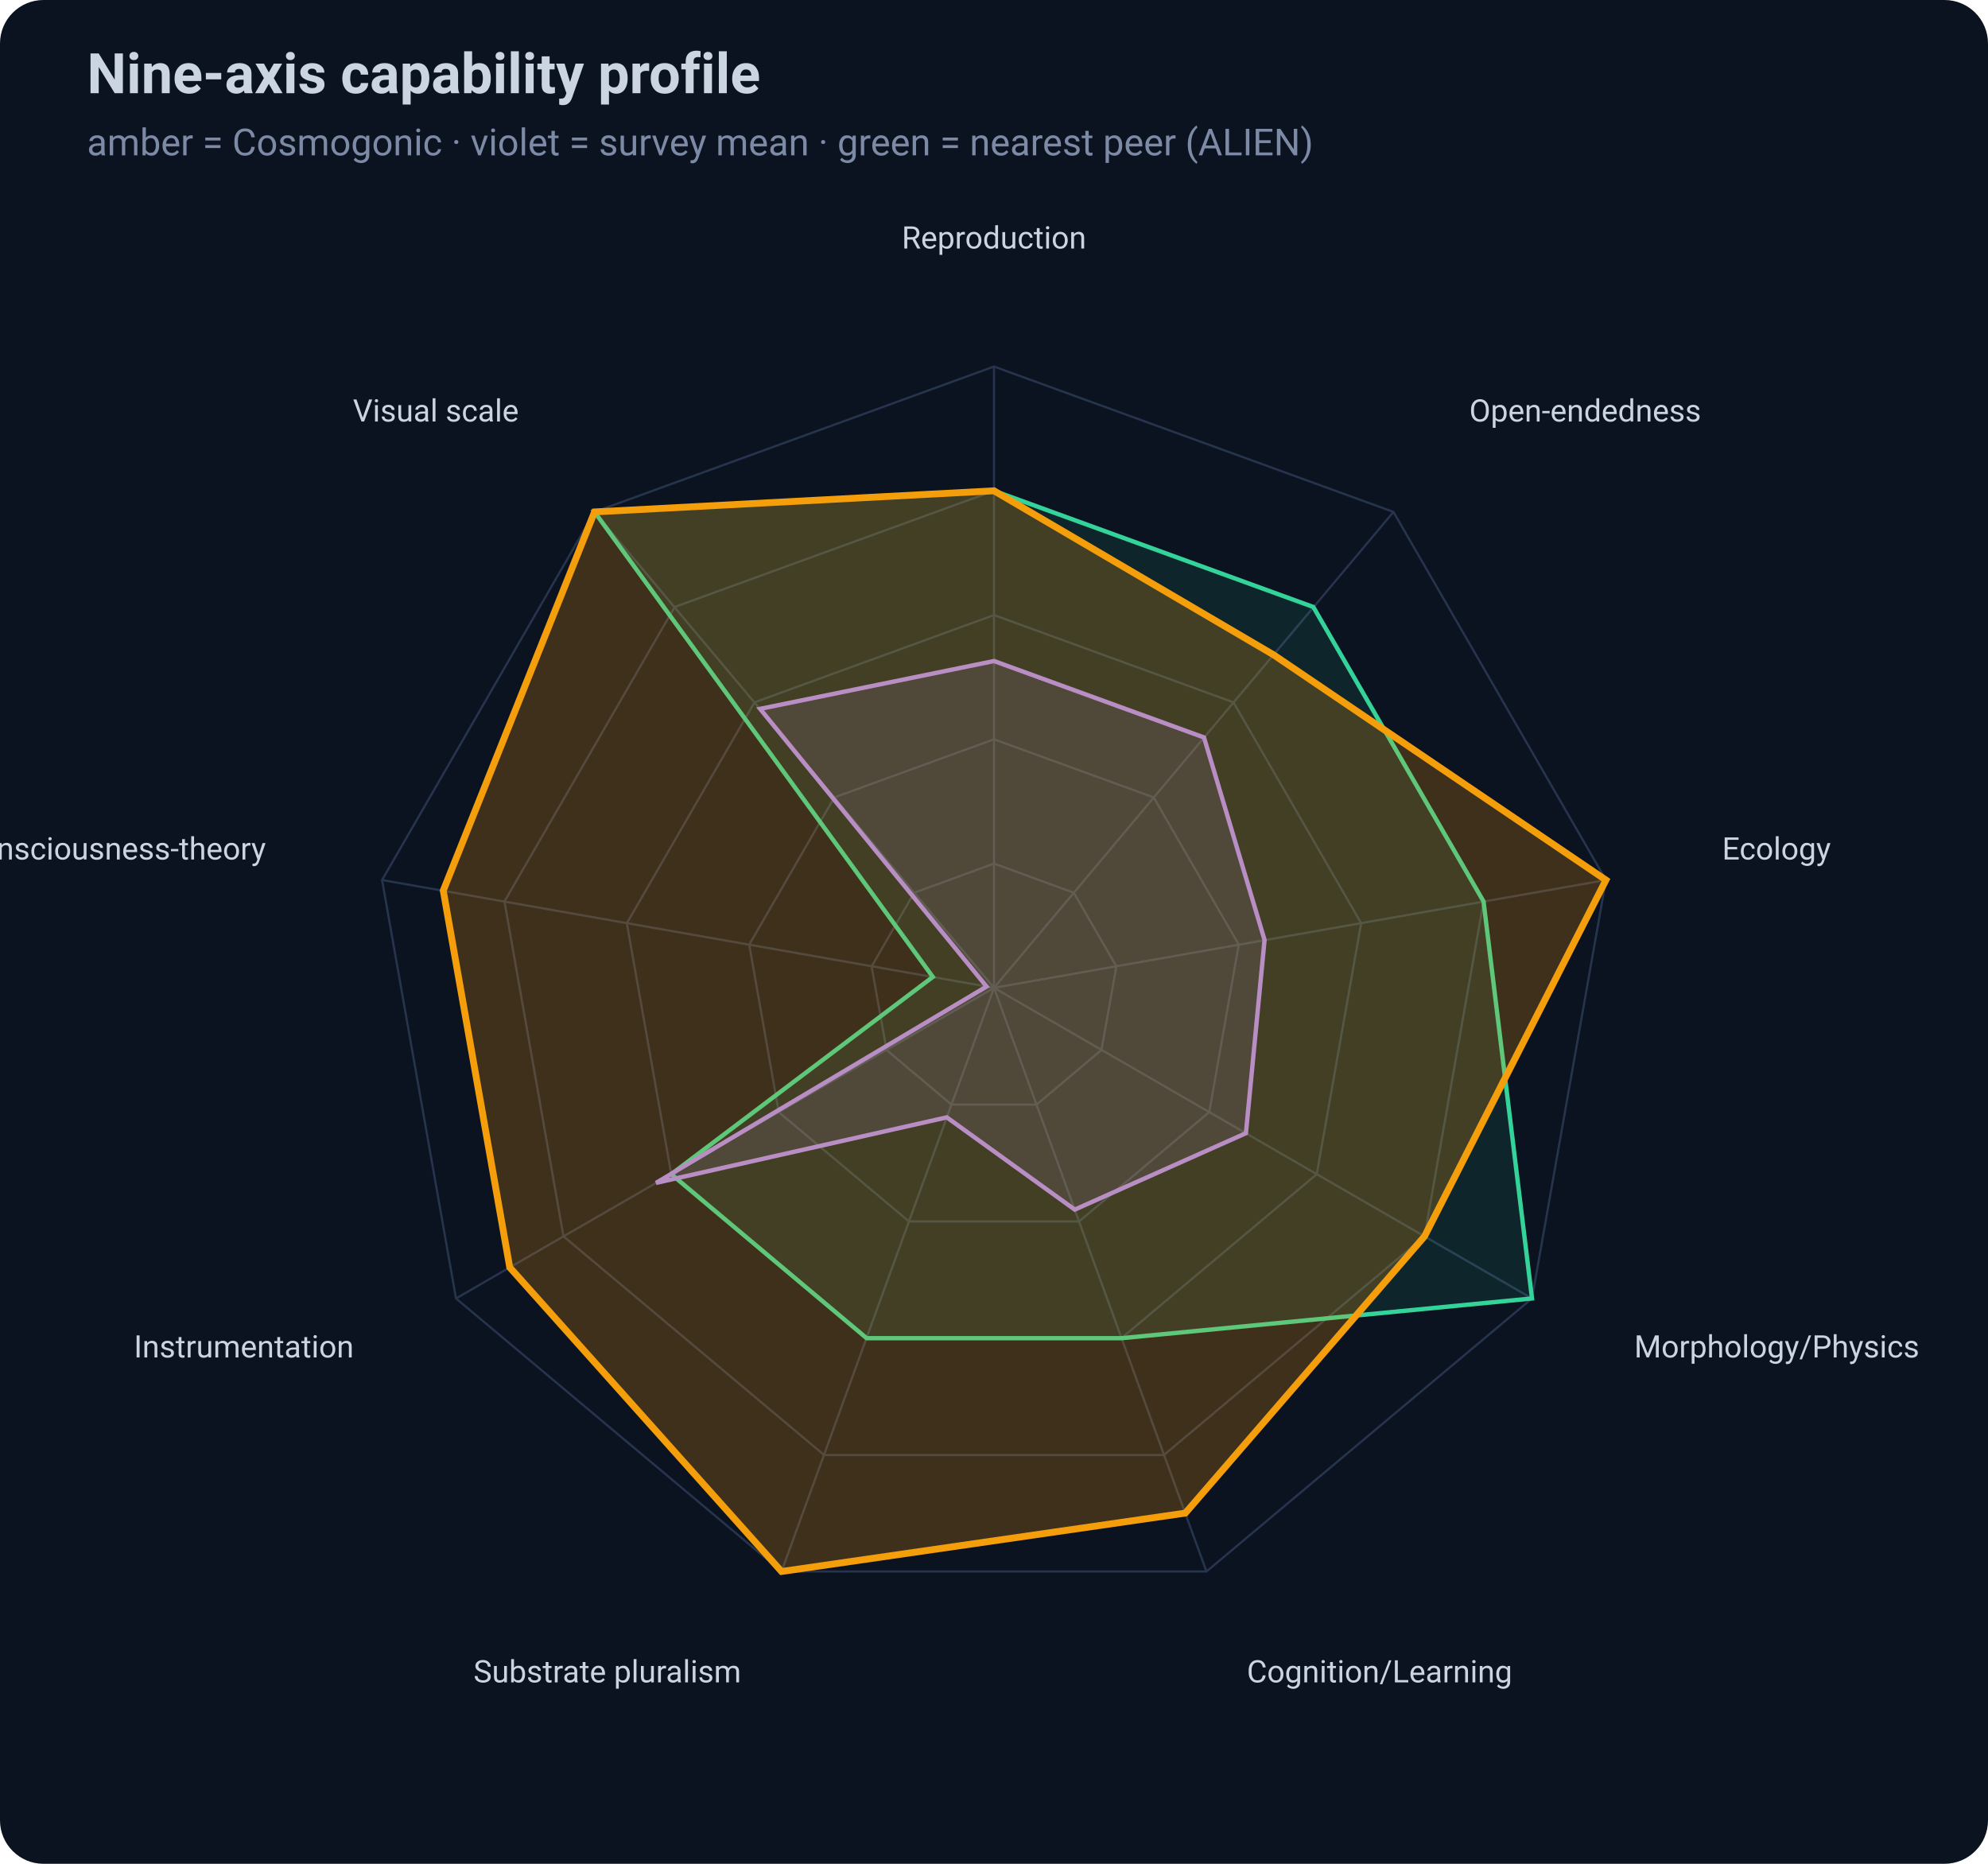
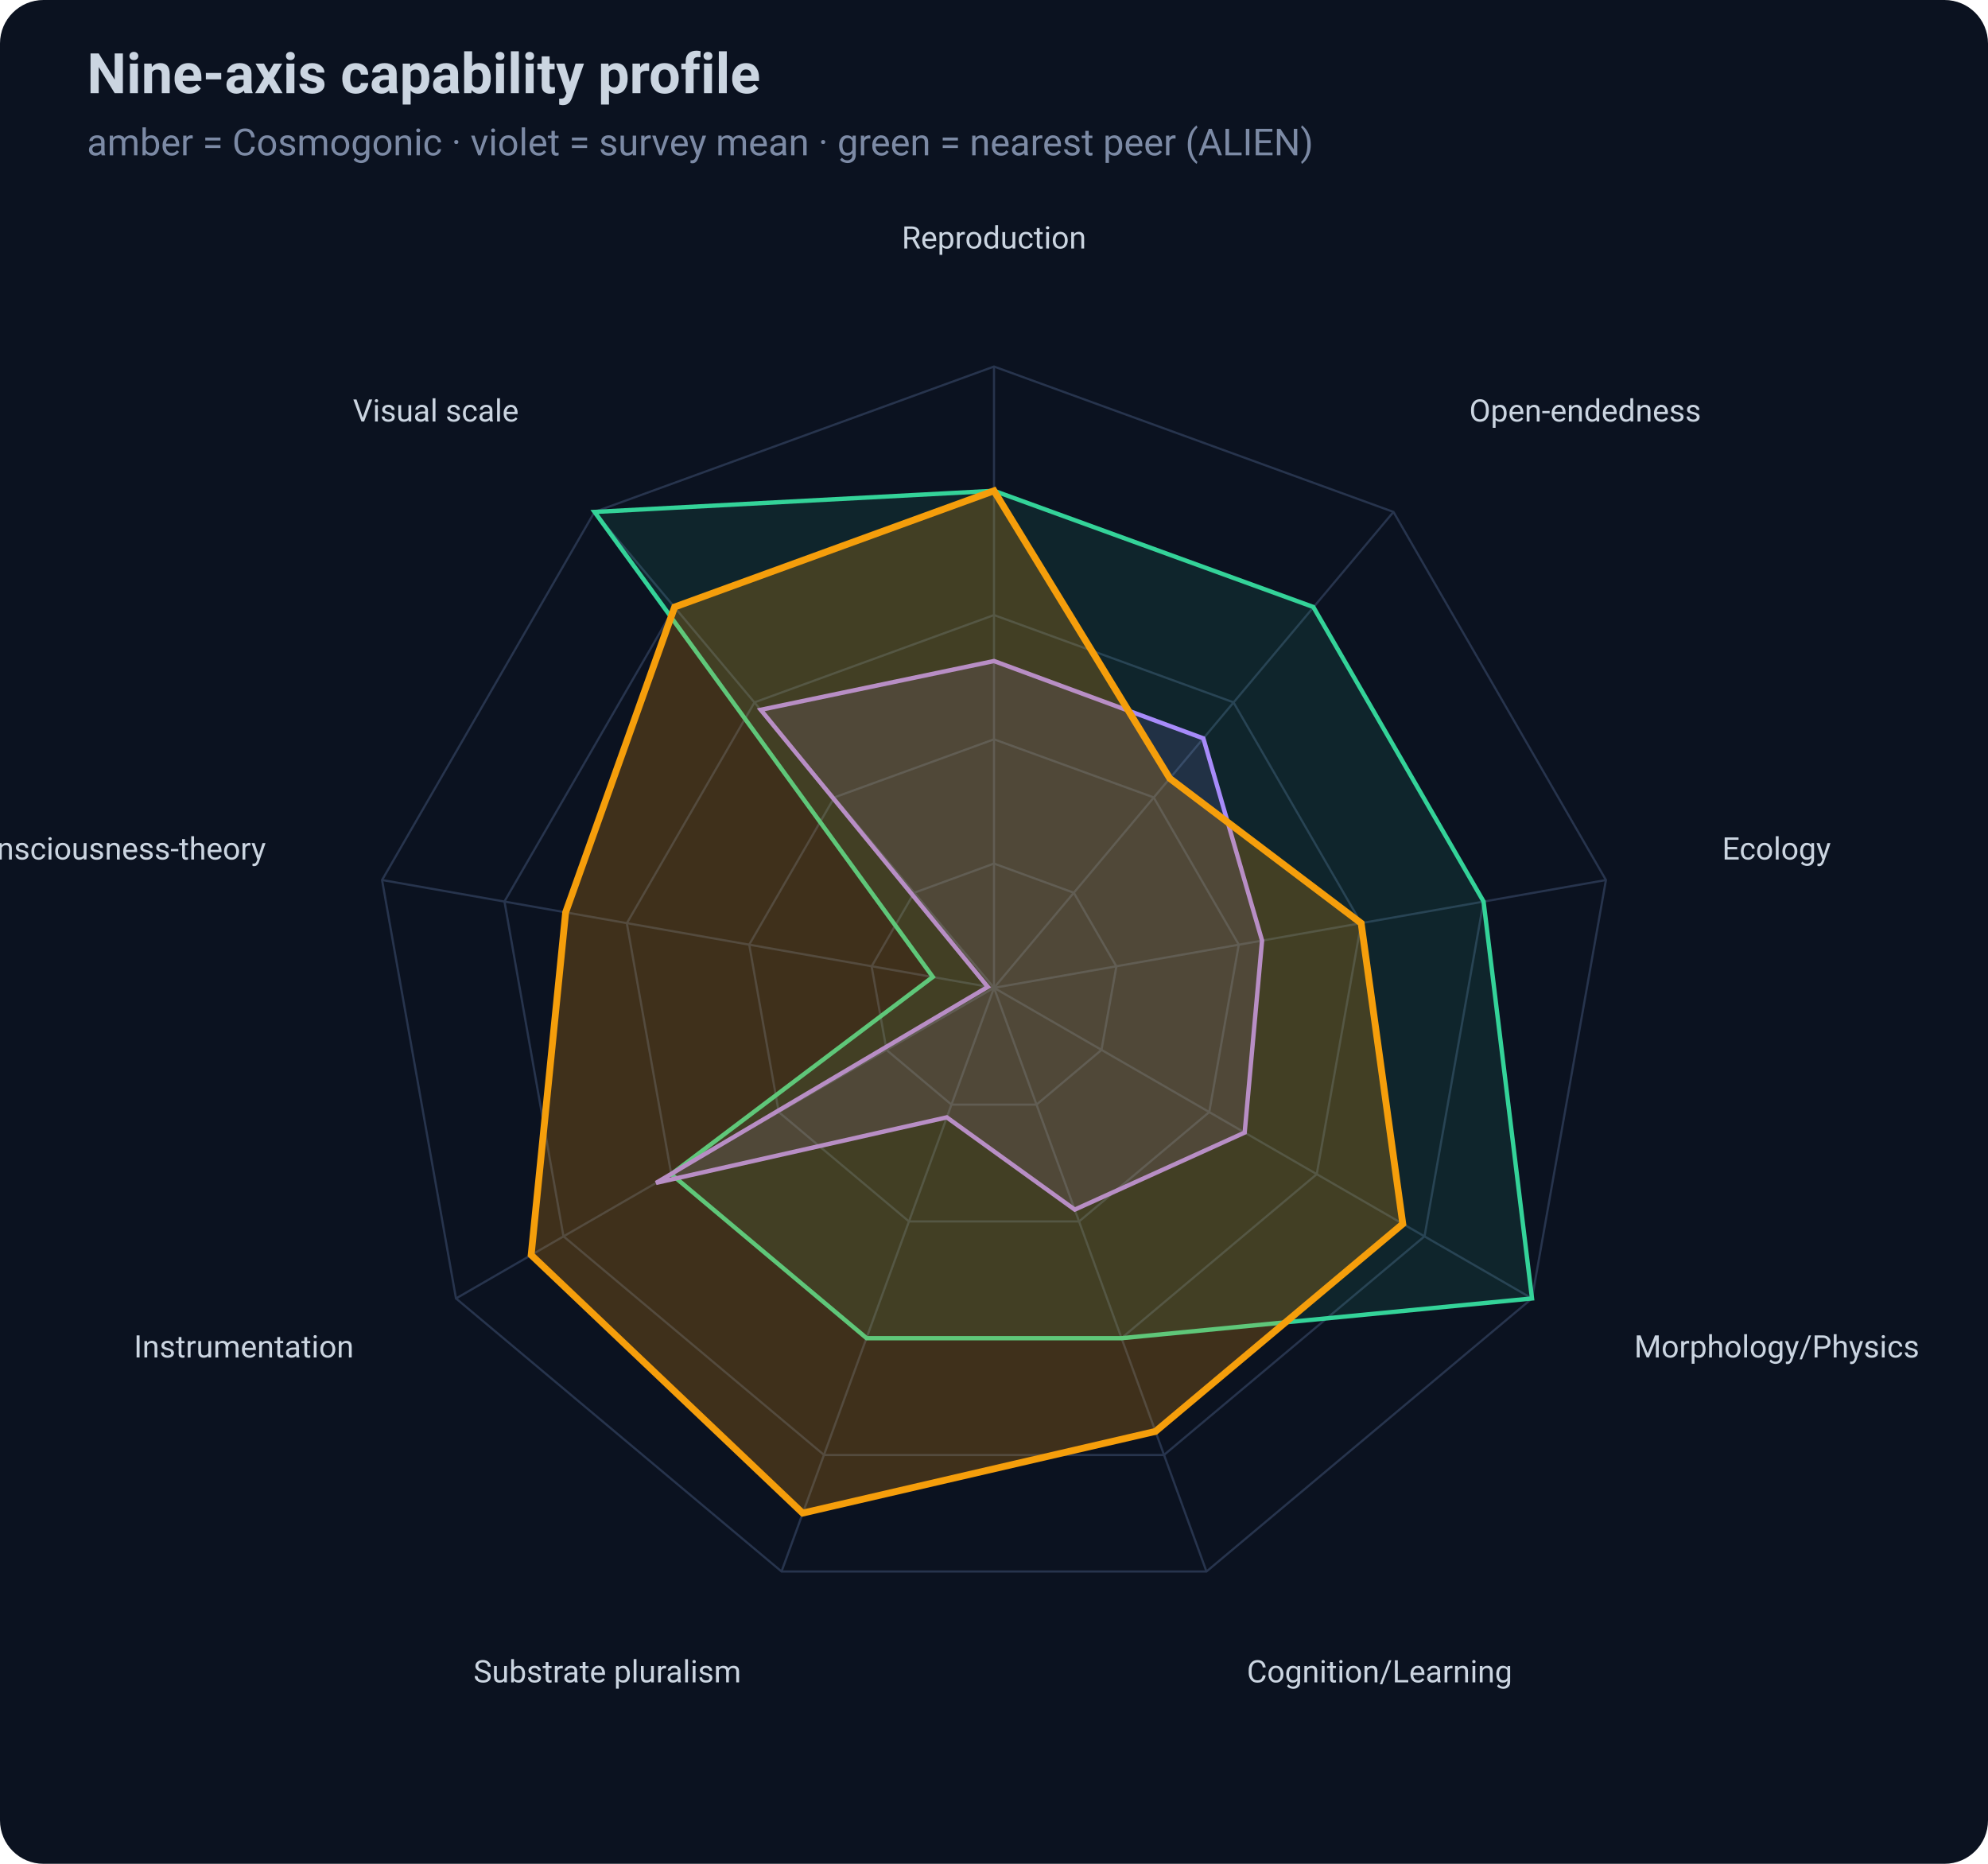
<svg xmlns="http://www.w3.org/2000/svg" viewBox="0 0 640 600" font-family="ui-sans-serif,system-ui,Segoe UI,Roboto,sans-serif" role="img" aria-label="Nine-axis capability radar">
  <rect width="640" height="600" rx="14" fill="#0b1220" />
  <text x="28" y="30" fill="#cbd5e1" font-size="18" font-weight="700">Nine-axis capability profile</text>
  <text x="28" y="50" fill="#7c8aa5" font-size="12">amber = Cosmogonic · violet = survey mean · green = nearest peer (ALIEN)</text>
  <polygon points="320,278 345.7,287.4 359.4,311.1 354.6,338 333.7,355.6 306.3,355.6 285.4,338 280.6,311.1 294.3,287.4" fill="none" stroke="#27344d" stroke-width="0.7" />
  <polygon points="320,238 371.4,256.7 398.8,304.1 389.3,358 347.4,393.2 292.6,393.2 250.7,358 241.2,304.1 268.6,256.7" fill="none" stroke="#27344d" stroke-width="0.7" />
  <polygon points="320,198 397.1,226.1 438.2,297.2 423.9,378 361,430.8 279,430.8 216.1,378 201.8,297.2 242.9,226.1" fill="none" stroke="#27344d" stroke-width="0.7" />
  <polygon points="320,158 422.8,195.4 477.6,290.2 458.6,398 374.7,468.4 265.3,468.4 181.4,398 162.4,290.2 217.2,195.4" fill="none" stroke="#27344d" stroke-width="0.7" />
  <polygon points="320,118 448.6,164.8 517,283.3 493.2,418 388.4,505.9 251.6,505.9 146.8,418 123,283.3 191.4,164.8" fill="none" stroke="#27344d" stroke-width="0.7" />
  <line x1="320" y1="318" x2="320" y2="118" stroke="#27344d" stroke-width="0.7" />
  <text x="320" y="80" fill="#cbd5e1" font-size="10" text-anchor="middle">Reproduction</text>
  <line x1="320" y1="318" x2="448.6" y2="164.8" stroke="#27344d" stroke-width="0.7" />
  <text x="473" y="135.7" fill="#cbd5e1" font-size="10" text-anchor="start">Open-endedness</text>
  <line x1="320" y1="318" x2="517" y2="283.3" stroke="#27344d" stroke-width="0.7" />
  <text x="554.4" y="276.7" fill="#cbd5e1" font-size="10" text-anchor="start">Ecology</text>
  <line x1="320" y1="318" x2="493.2" y2="418" stroke="#27344d" stroke-width="0.7" />
  <text x="526.1" y="437" fill="#cbd5e1" font-size="10" text-anchor="start">Morphology/Physics</text>
  <line x1="320" y1="318" x2="388.4" y2="505.9" stroke="#27344d" stroke-width="0.7" />
  <text x="401.4" y="541.6" fill="#cbd5e1" font-size="10" text-anchor="start">Cognition/Learning</text>
  <line x1="320" y1="318" x2="251.6" y2="505.9" stroke="#27344d" stroke-width="0.7" />
  <text x="238.6" y="541.6" fill="#cbd5e1" font-size="10" text-anchor="end">Substrate pluralism</text>
  <line x1="320" y1="318" x2="146.8" y2="418" stroke="#27344d" stroke-width="0.7" />
  <text x="113.9" y="437" fill="#cbd5e1" font-size="10" text-anchor="end">Instrumentation</text>
  <line x1="320" y1="318" x2="123" y2="283.3" stroke="#27344d" stroke-width="0.7" />
  <text x="85.6" y="276.7" fill="#cbd5e1" font-size="10" text-anchor="end">Consciousness-theory</text>
  <line x1="320" y1="318" x2="191.4" y2="164.8" stroke="#27344d" stroke-width="0.7" />
  <text x="167" y="135.7" fill="#cbd5e1" font-size="10" text-anchor="end">Visual scale</text>
  <polygon points="320,158 422.8,195.4 477.6,290.2 493.2,418 361,430.8 279,430.8 216.1,378 300.3,314.5 191.4,164.8" fill="#34d399" fill-opacity="0.10" stroke="#34d399" stroke-width="1.4" />
-   <polygon points="320,212.8 387.6,237.4 407.1,302.6 401.1,364.8 346,389.4 304.8,359.7 211.2,380.8 317.6,317.6 244.7,228.2" fill="#a78bfa" fill-opacity="0.12" stroke="#a78bfa" stroke-width="1.4" />
-   <polygon points="320,158 410,210.8 517,283.3 458.6,398 381.6,487.1 251.6,505.9 164.1,408 142.7,286.7 191.4,164.8" fill="#f59e0b" fill-opacity="0.22" stroke="#f59e0b" stroke-width="2.2" />
+   <polygon points="320,212.8 387.4,237.7 406.3,302.8 400.7,364.6 346,389.4 304.8,359.7 211.2,380.8 318,317.7 244.9,228.5" fill="#a78bfa" fill-opacity="0.12" stroke="#a78bfa" stroke-width="1.4" />
+   <polygon points="320,158 376.6,250.6 438.2,297.2 451.6,394 372,460.8 258.4,487.1 171,404 182.1,293.7 217.2,195.4" fill="#f59e0b" fill-opacity="0.22" stroke="#f59e0b" stroke-width="2.2" />
</svg>
